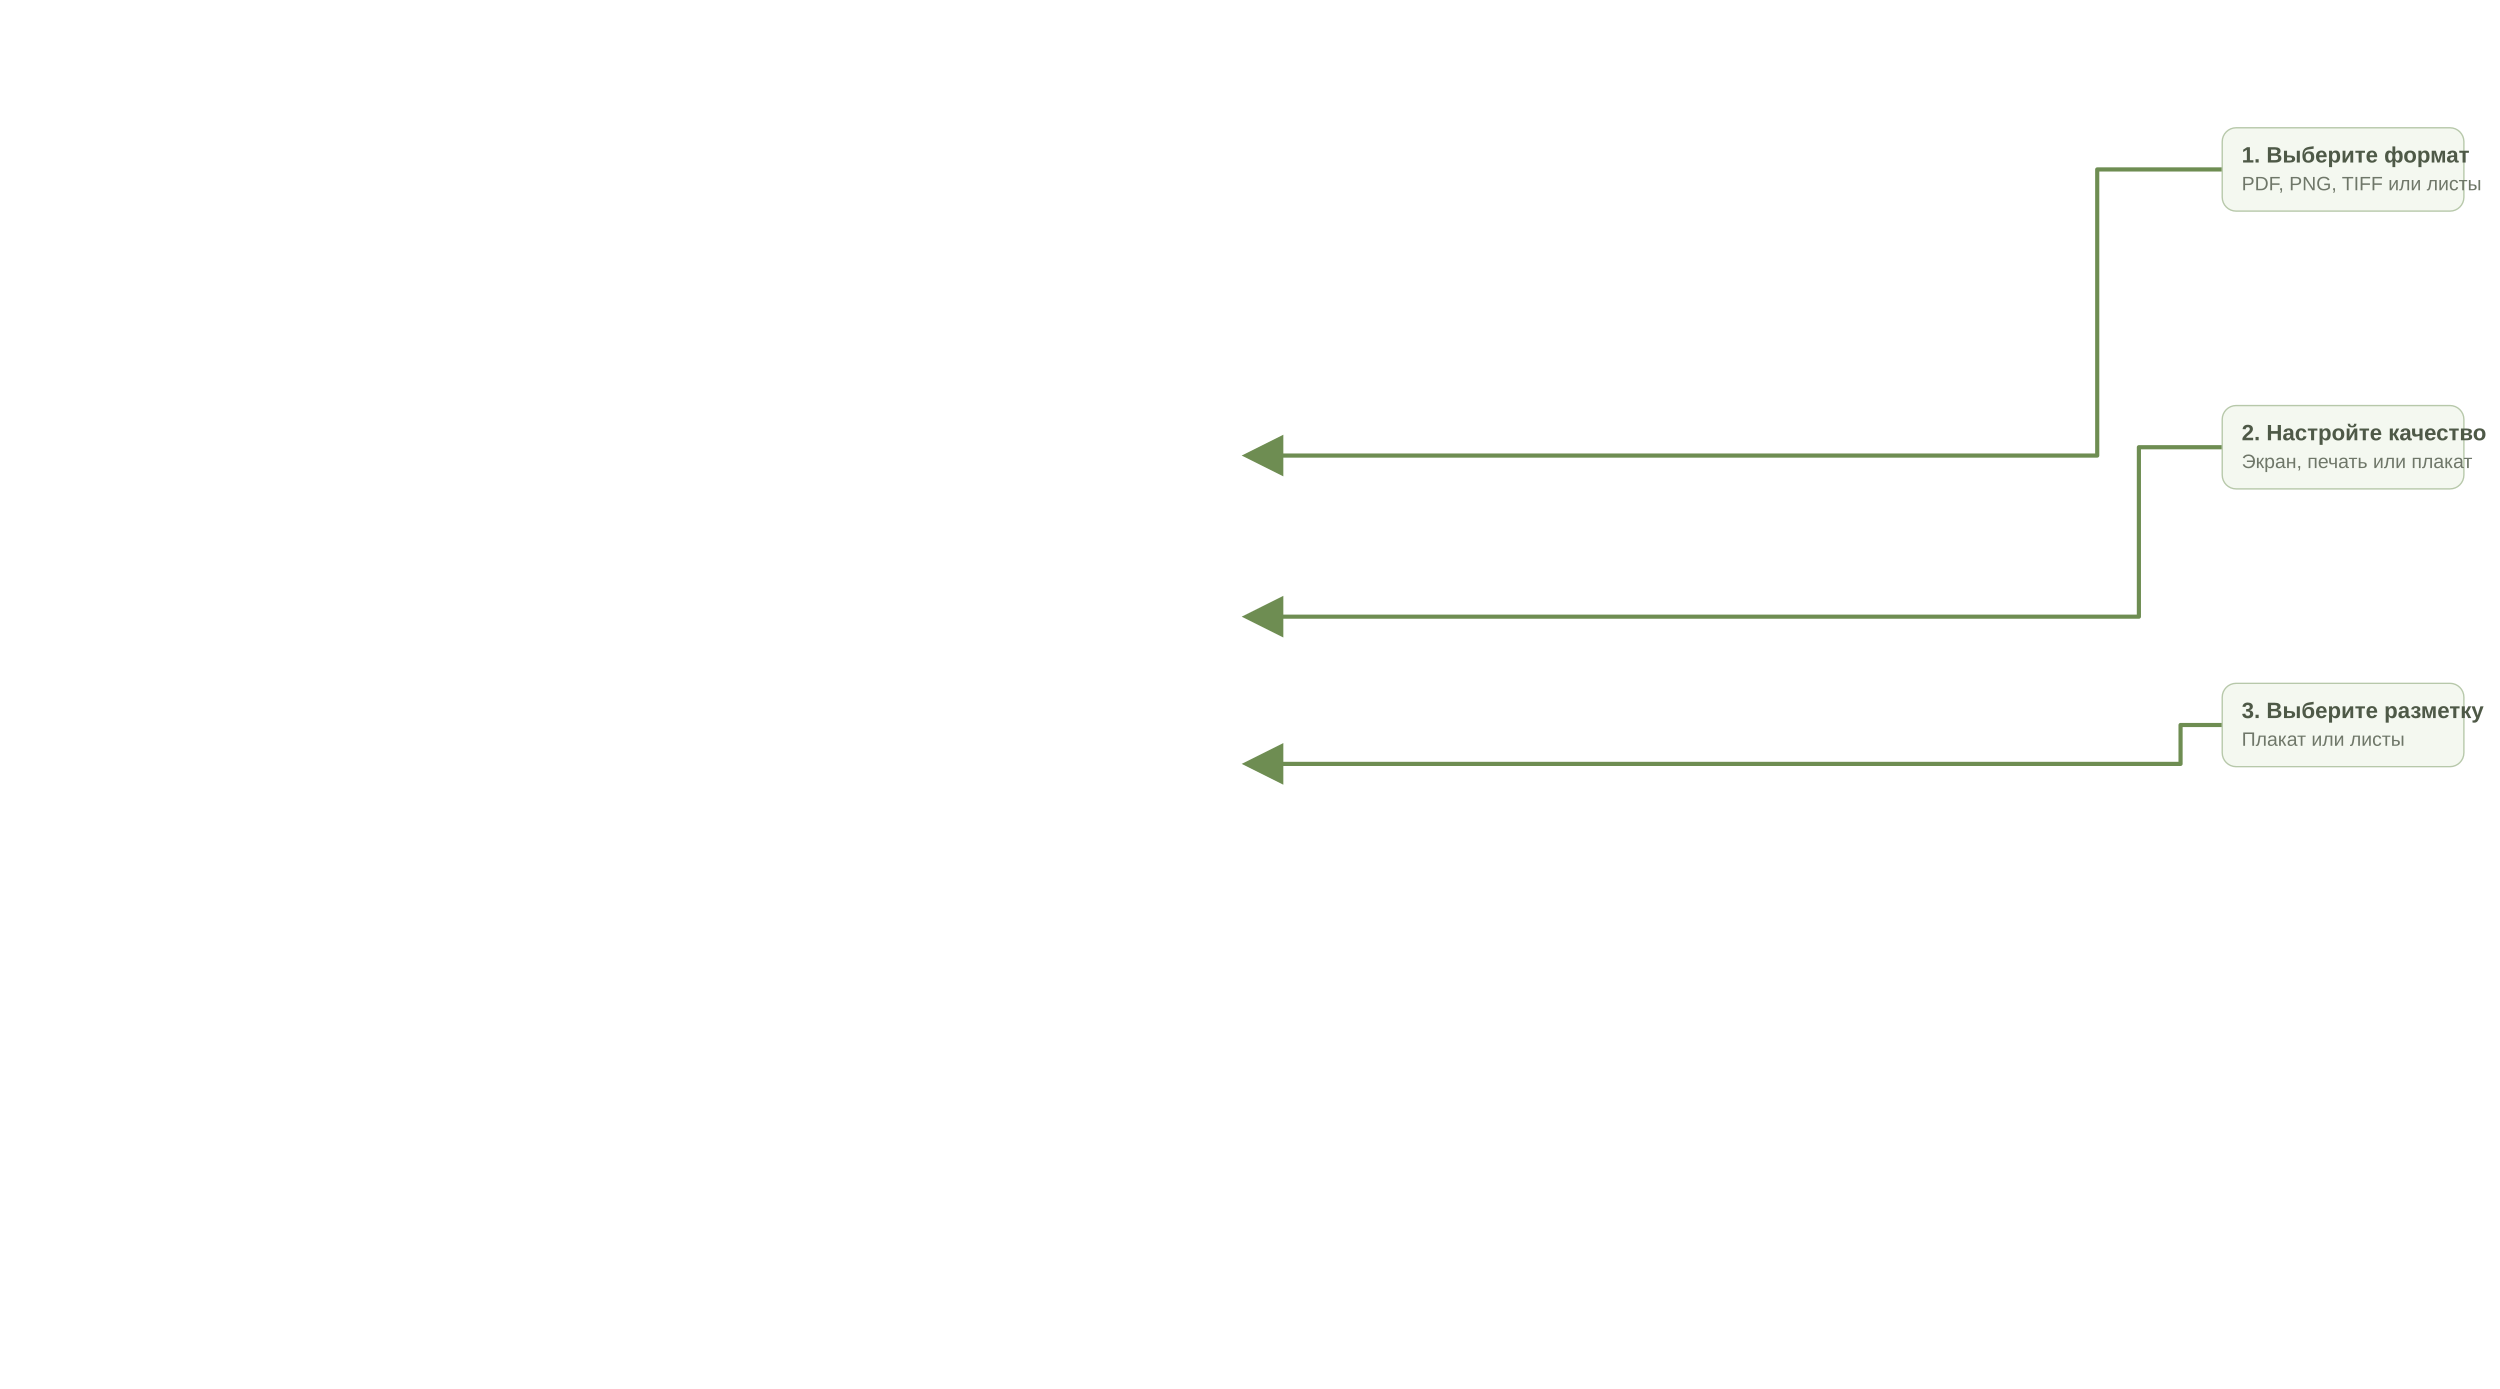
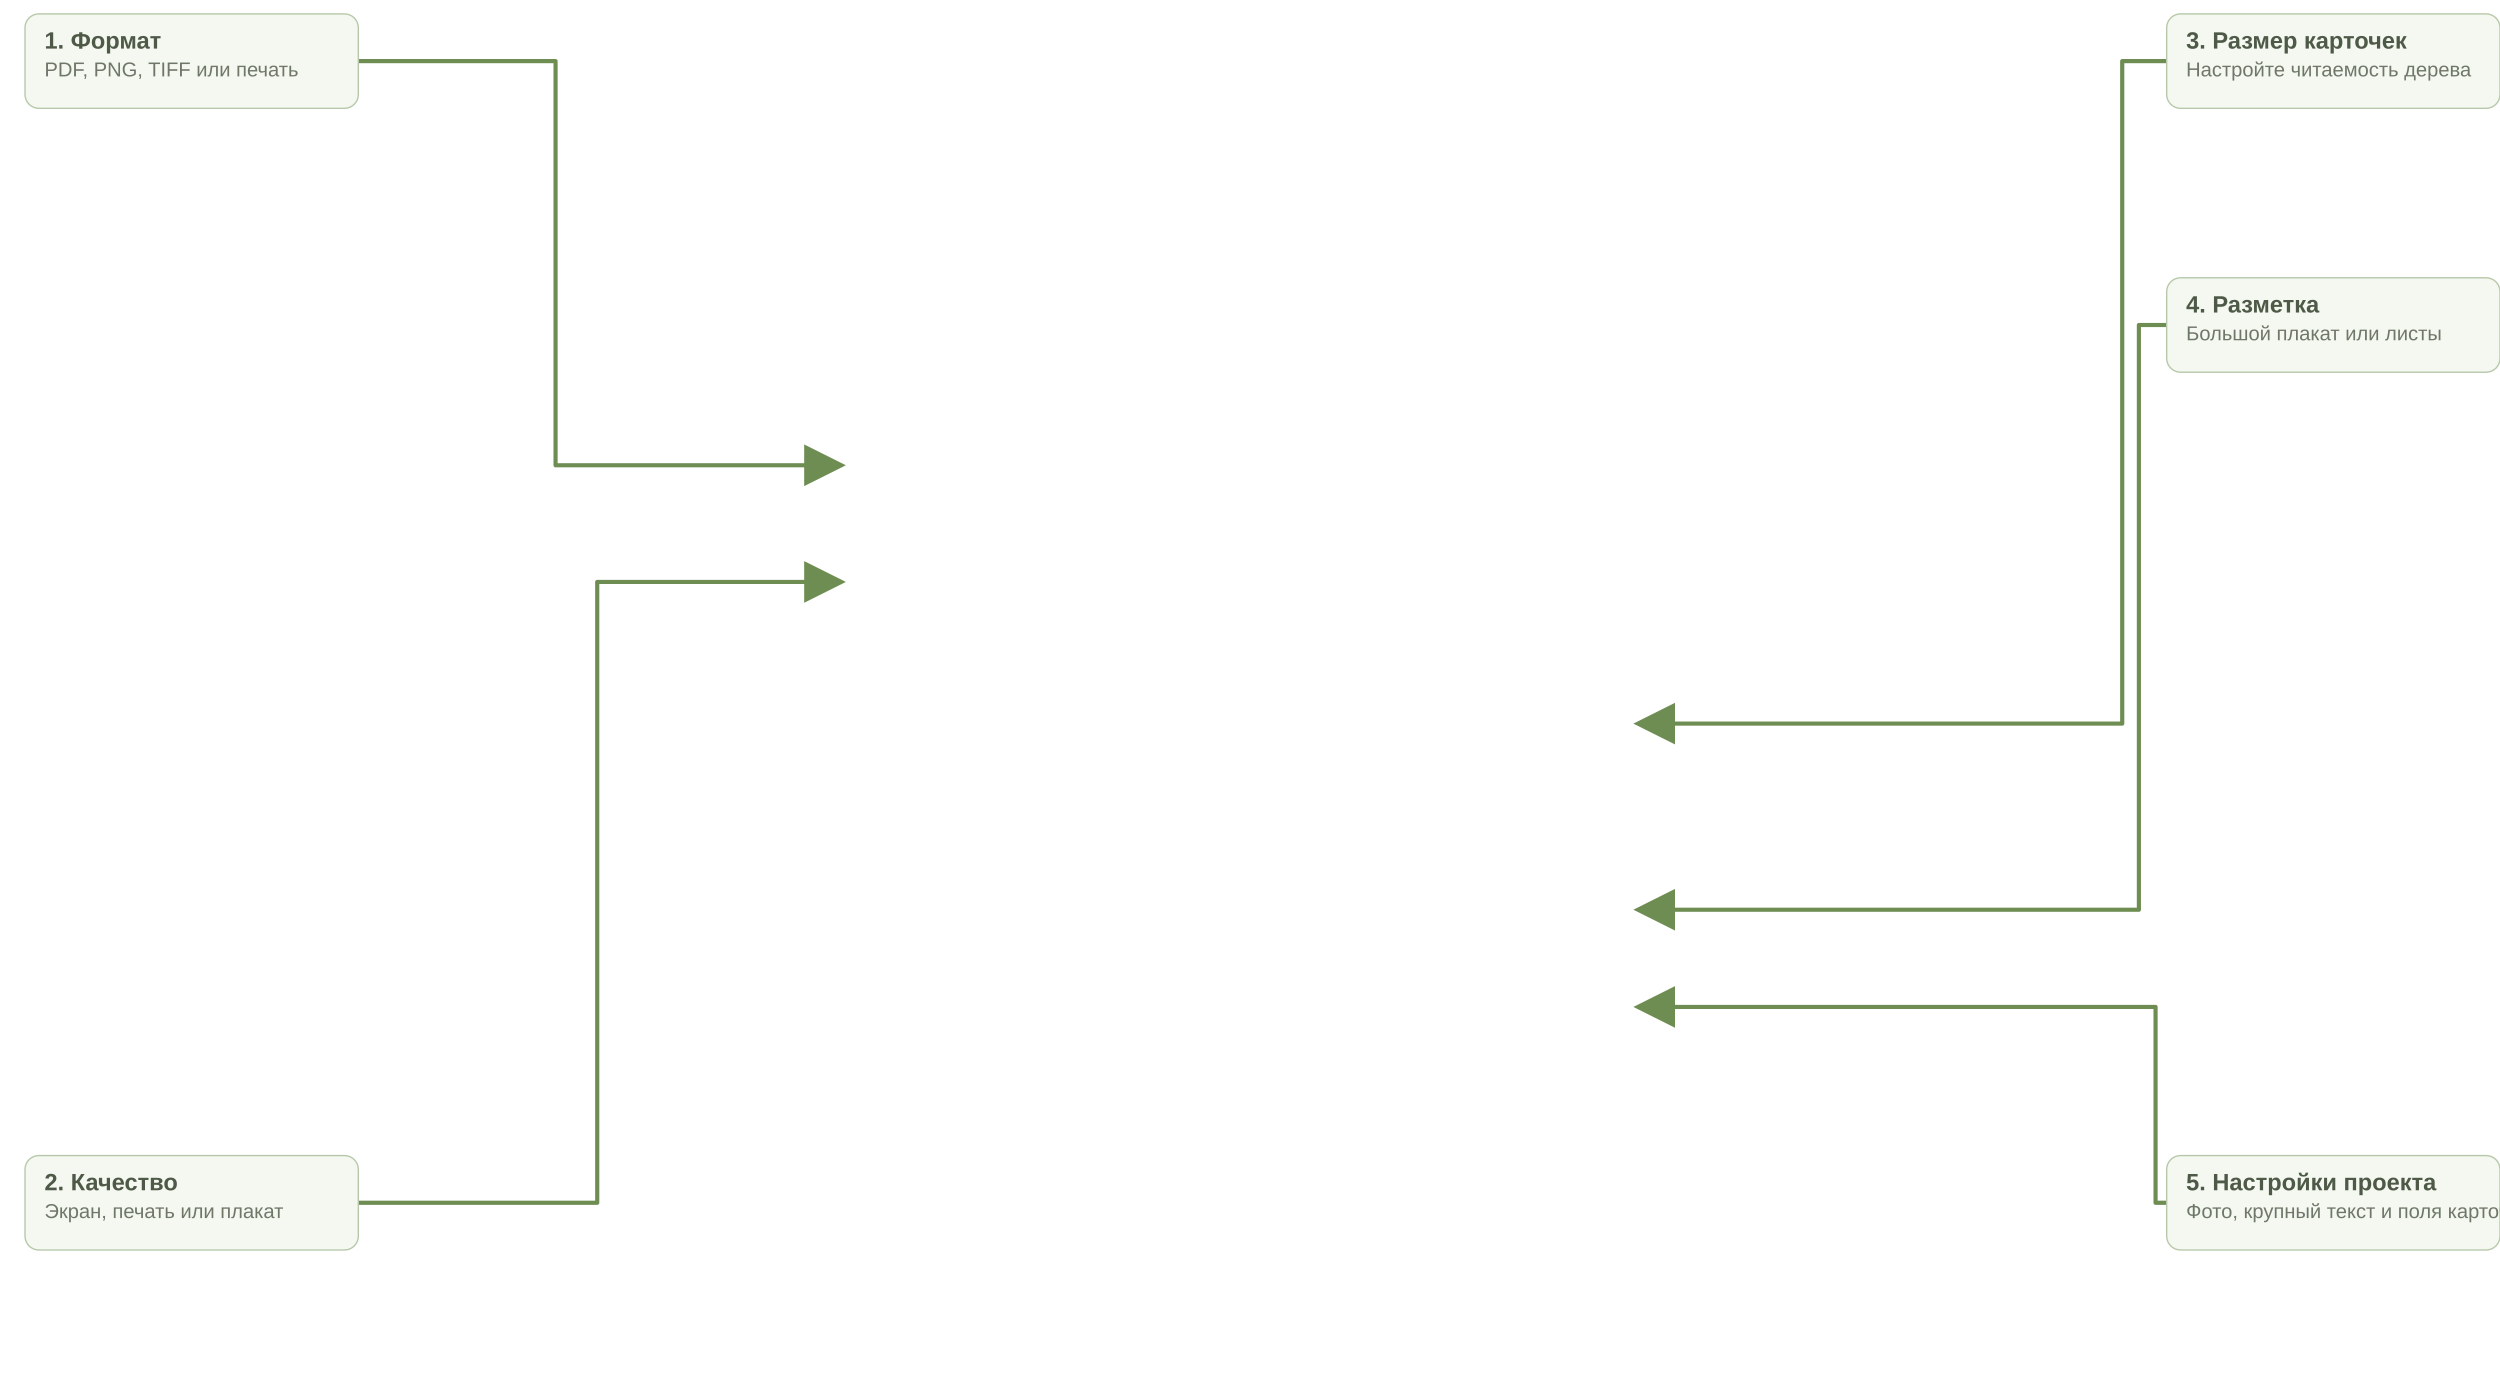
- <svg xmlns="http://www.w3.org/2000/svg" width="1800" height="1000" viewBox="0 0 1800 1000" data-source="source-08-export-settings.jpg" role="img" aria-label="Экспорт дерева и настройки качества">
+ <svg xmlns="http://www.w3.org/2000/svg" width="1800" height="1000" viewBox="0 0 1800 1000" data-source="source-08-export-settings.jpg" data-captured-from="electron-desktop" role="img" aria-label="Экспорт дерева и настройки качества с подписями">
  <defs>
    <marker id="arrow" markerWidth="10" markerHeight="10" refX="8" refY="5" orient="auto">
      <path d="M0 0 10 5 0 10Z" fill="#6e8d52" />
    </marker>
-     <style>.label{font:600 16px Arial,sans-serif;fill:#4e5947}.note{font:400 14px Arial,sans-serif;fill:#6f7769}.line{fill:none;stroke:#6e8d52;stroke-width:3;stroke-linecap:round;stroke-linejoin:round;marker-end:url(#arrow)}</style>
+     <style>.label{font:700 17px Arial,sans-serif;fill:#4e5947}.note{font:400 14.5px Arial,sans-serif;fill:#6f7769}.line{fill:none;stroke:#6e8d52;stroke-width:3;stroke-linecap:round;stroke-linejoin:round;marker-end:url(#arrow)}</style>
  </defs>
-   <path class="line" d="M1690 122H1510V328H900" />
-   <path class="line" d="M1690 322H1540V444H900" />
-   <path class="line" d="M1690 522H1570V550H900" />
+   <path class="line" d="M258 44H400V335H603" />
+   <path class="line" d="M258 866H430V419H603" />
+   <path class="line" d="M1560 44H1528V521H1182" />
+   <path class="line" d="M1560 234H1540V655H1182" />
+   <path class="line" d="M1560 866H1552V725H1182" />
  <g>
-     <rect x="1600" y="92" width="174" height="60" rx="10" fill="#f4f8f0" stroke="#b7c8aa" />
-     <text x="1614" y="117" class="label">
-       <tspan x="1614">1. Выберите формат</tspan>
-       <tspan x="1614" dy="20" class="note">PDF, PNG, TIFF или листы</tspan>
+     <rect x="18" y="10" width="240" height="68" rx="10" fill="#f4f8f0" stroke="#b7c8aa" />
+     <text x="32" y="35" class="label">
+       <tspan x="32">1. Формат</tspan>
+       <tspan x="32" dy="20" class="note">PDF, PNG, TIFF или печать</tspan>
    </text>
-     <rect x="1600" y="292" width="174" height="60" rx="10" fill="#f4f8f0" stroke="#b7c8aa" />
-     <text x="1614" y="317" class="label">
-       <tspan x="1614">2. Настройте качество</tspan>
-       <tspan x="1614" dy="20" class="note">Экран, печать или плакат</tspan>
+   </g>
+   <g>
+     <rect x="18" y="832" width="240" height="68" rx="10" fill="#f4f8f0" stroke="#b7c8aa" />
+     <text x="32" y="857" class="label">
+       <tspan x="32">2. Качество</tspan>
+       <tspan x="32" dy="20" class="note">Экран, печать или плакат</tspan>
    </text>
-     <rect x="1600" y="492" width="174" height="60" rx="10" fill="#f4f8f0" stroke="#b7c8aa" />
-     <text x="1614" y="517" class="label">
-       <tspan x="1614">3. Выберите разметку</tspan>
-       <tspan x="1614" dy="20" class="note">Плакат или листы</tspan>
+   </g>
+   <g>
+     <rect x="1560" y="10" width="240" height="68" rx="10" fill="#f4f8f0" stroke="#b7c8aa" />
+     <text x="1574" y="35" class="label">
+       <tspan x="1574">3. Размер карточек</tspan>
+       <tspan x="1574" dy="20" class="note">Настройте читаемость дерева</tspan>
+     </text>
+   </g>
+   <g>
+     <rect x="1560" y="200" width="240" height="68" rx="10" fill="#f4f8f0" stroke="#b7c8aa" />
+     <text x="1574" y="225" class="label">
+       <tspan x="1574">4. Разметка</tspan>
+       <tspan x="1574" dy="20" class="note">Большой плакат или листы</tspan>
+     </text>
+   </g>
+   <g>
+     <rect x="1560" y="832" width="240" height="68" rx="10" fill="#f4f8f0" stroke="#b7c8aa" />
+     <text x="1574" y="857" class="label">
+       <tspan x="1574">5. Настройки проекта</tspan>
+       <tspan x="1574" dy="20" class="note">Фото, крупный текст и поля карточки</tspan>
    </text>
  </g>
</svg>
